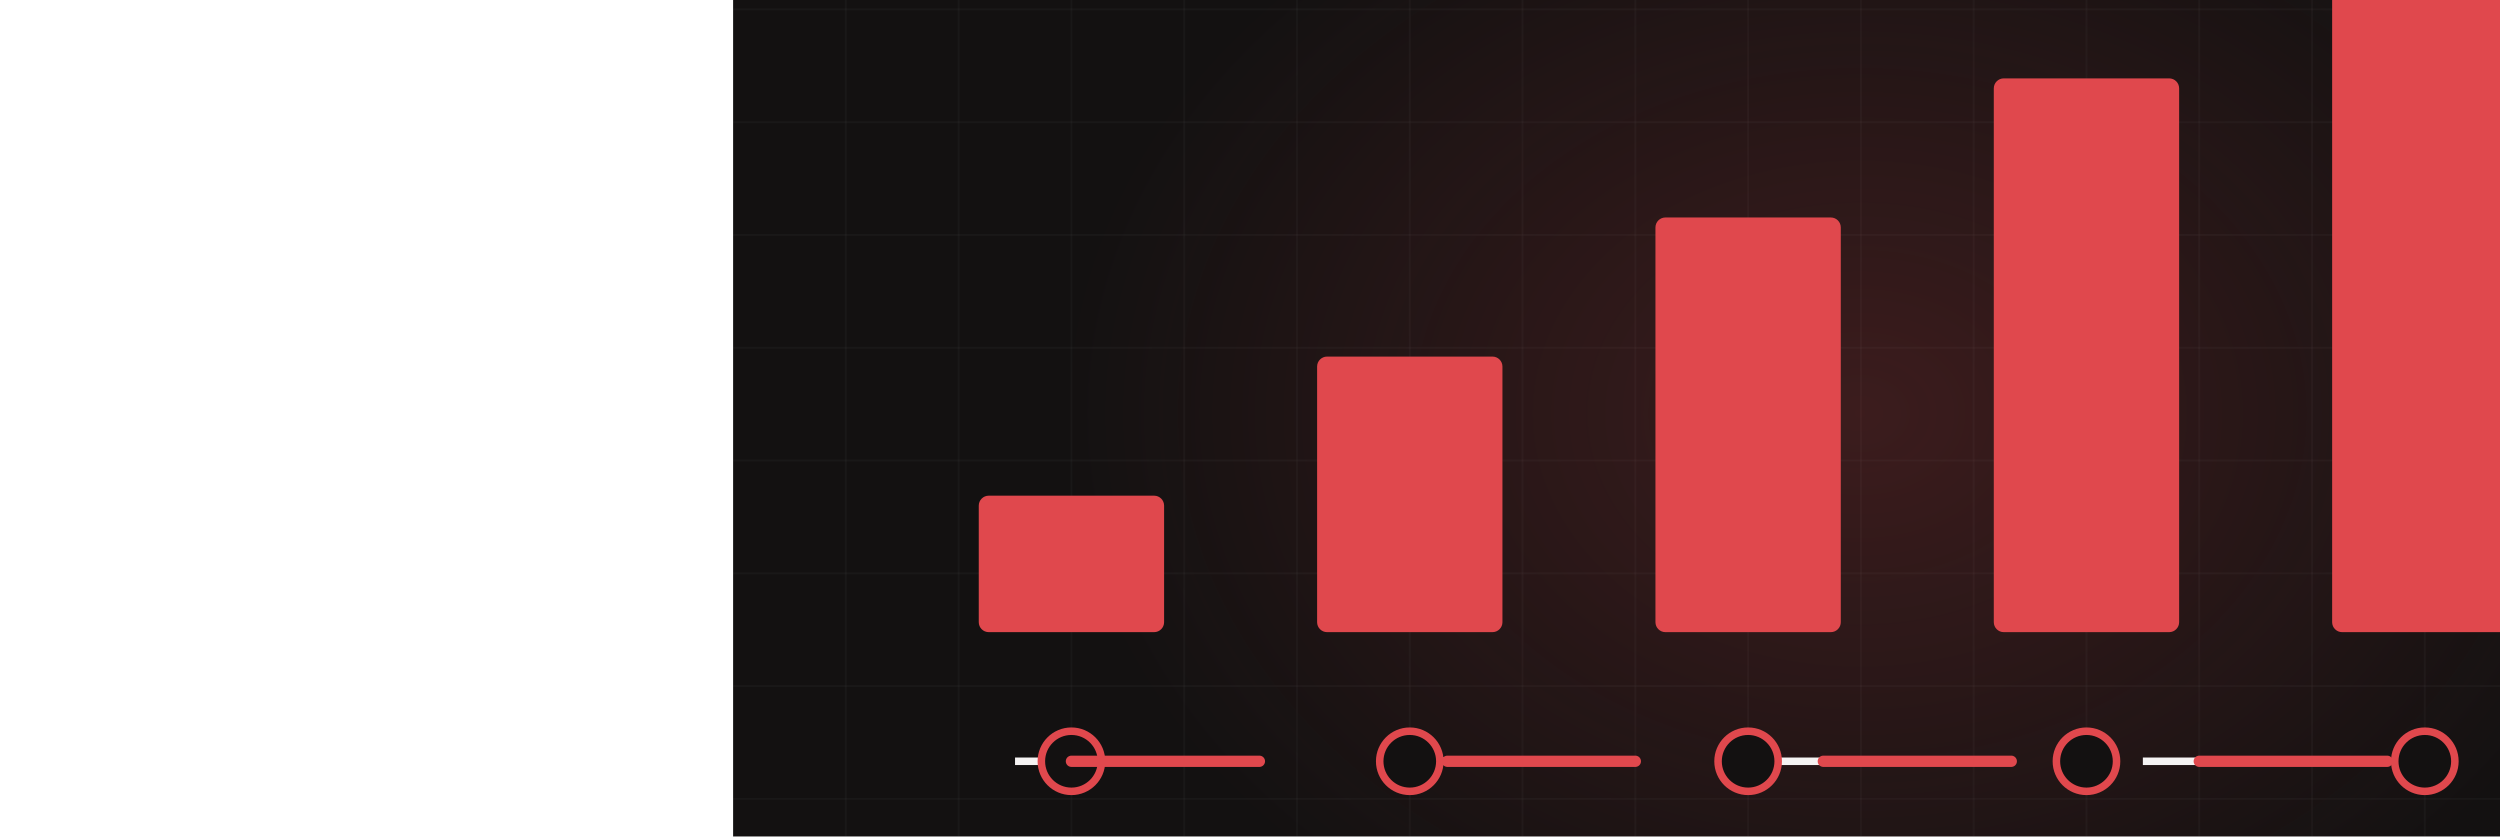
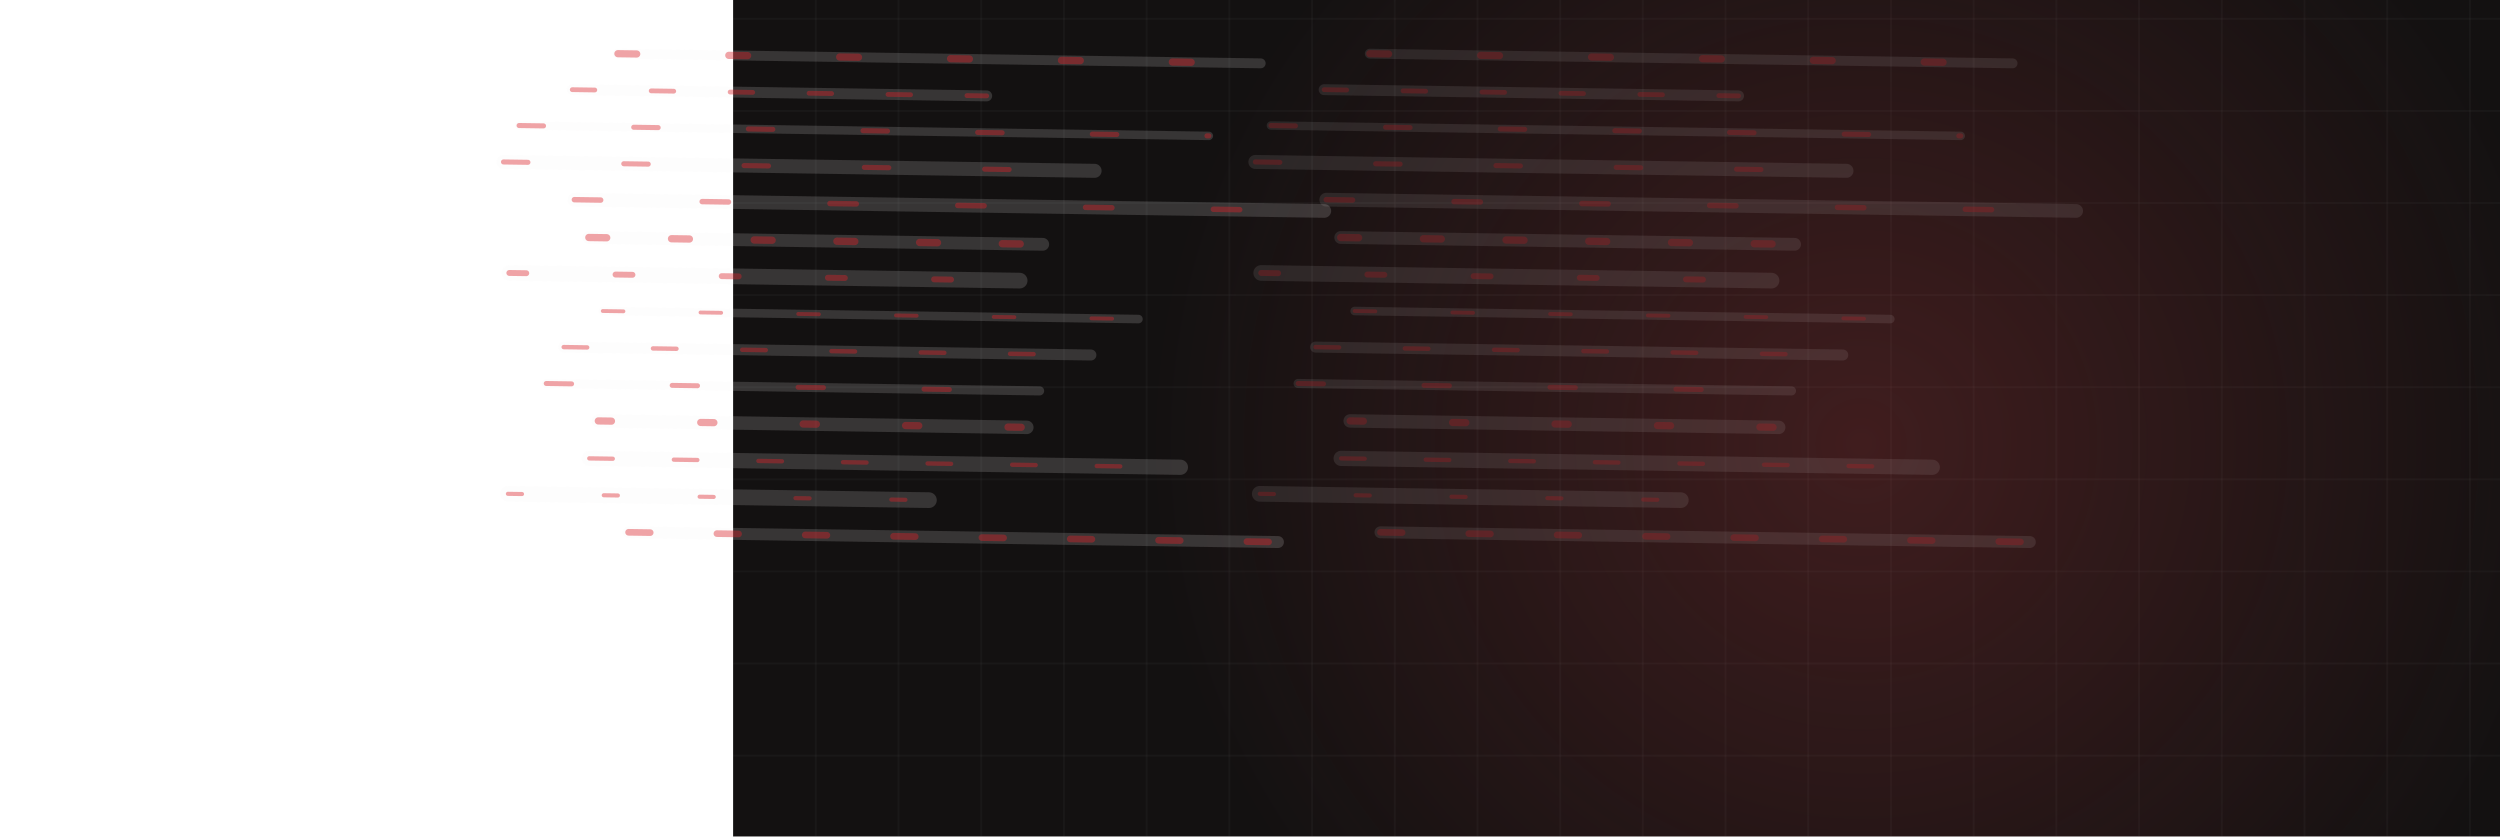
- <svg xmlns="http://www.w3.org/2000/svg" viewBox="-390 235 1330 445" width="1330" height="445" preserveAspectRatio="xMidYMid slice" role="img" aria-label="Project phase timeline">
+ <svg xmlns="http://www.w3.org/2000/svg" viewBox="-390 235 1330 445" width="1330" height="445" preserveAspectRatio="xMidYMid slice" role="img" aria-label="concrete motion graphic">
+   <style>.fl{animation:fl 2.18s linear infinite}@keyframes fl{0%{stroke-dashoffset:-240}100%{stroke-dashoffset:0}}@media (prefers-reduced-motion: reduce){*{animation:none!important}.dw{stroke-dashoffset:0!important}.st,.rise,.rg,.sw,.ln{opacity:1!important;transform:none!important}}</style>
+   <rect width="1200" height="900" fill="#131111" />
+   <line x1="0" y1="0" x2="0" y2="900" stroke="#f5f3f3" stroke-width="1" opacity=".03" />
+   <line x1="44" y1="0" x2="44" y2="900" stroke="#f5f3f3" stroke-width="1" opacity=".03" />
+   <line x1="88" y1="0" x2="88" y2="900" stroke="#f5f3f3" stroke-width="1" opacity=".03" />
+   <line x1="132" y1="0" x2="132" y2="900" stroke="#f5f3f3" stroke-width="1" opacity=".03" />
+   <line x1="176" y1="0" x2="176" y2="900" stroke="#f5f3f3" stroke-width="1" opacity=".03" />
+   <line x1="220" y1="0" x2="220" y2="900" stroke="#f5f3f3" stroke-width="1" opacity=".03" />
+   <line x1="264" y1="0" x2="264" y2="900" stroke="#f5f3f3" stroke-width="1" opacity=".03" />
+   <line x1="308" y1="0" x2="308" y2="900" stroke="#f5f3f3" stroke-width="1" opacity=".03" />
+   <line x1="352" y1="0" x2="352" y2="900" stroke="#f5f3f3" stroke-width="1" opacity=".03" />
+   <line x1="396" y1="0" x2="396" y2="900" stroke="#f5f3f3" stroke-width="1" opacity=".03" />
+   <line x1="440" y1="0" x2="440" y2="900" stroke="#f5f3f3" stroke-width="1" opacity=".03" />
+   <line x1="484" y1="0" x2="484" y2="900" stroke="#f5f3f3" stroke-width="1" opacity=".03" />
+   <line x1="528" y1="0" x2="528" y2="900" stroke="#f5f3f3" stroke-width="1" opacity=".03" />
+   <line x1="572" y1="0" x2="572" y2="900" stroke="#f5f3f3" stroke-width="1" opacity=".03" />
+   <line x1="616" y1="0" x2="616" y2="900" stroke="#f5f3f3" stroke-width="1" opacity=".03" />
+   <line x1="660" y1="0" x2="660" y2="900" stroke="#f5f3f3" stroke-width="1" opacity=".03" />
+   <line x1="704" y1="0" x2="704" y2="900" stroke="#f5f3f3" stroke-width="1" opacity=".03" />
+   <line x1="748" y1="0" x2="748" y2="900" stroke="#f5f3f3" stroke-width="1" opacity=".03" />
+   <line x1="792" y1="0" x2="792" y2="900" stroke="#f5f3f3" stroke-width="1" opacity=".03" />
+   <line x1="836" y1="0" x2="836" y2="900" stroke="#f5f3f3" stroke-width="1" opacity=".03" />
+   <line x1="880" y1="0" x2="880" y2="900" stroke="#f5f3f3" stroke-width="1" opacity=".03" />
+   <line x1="924" y1="0" x2="924" y2="900" stroke="#f5f3f3" stroke-width="1" opacity=".03" />
+   <line x1="968" y1="0" x2="968" y2="900" stroke="#f5f3f3" stroke-width="1" opacity=".03" />
+   <line x1="1012" y1="0" x2="1012" y2="900" stroke="#f5f3f3" stroke-width="1" opacity=".03" />
+   <line x1="1056" y1="0" x2="1056" y2="900" stroke="#f5f3f3" stroke-width="1" opacity=".03" />
+   <line x1="1100" y1="0" x2="1100" y2="900" stroke="#f5f3f3" stroke-width="1" opacity=".03" />
+   <line x1="1144" y1="0" x2="1144" y2="900" stroke="#f5f3f3" stroke-width="1" opacity=".03" />
+   <line x1="1188" y1="0" x2="1188" y2="900" stroke="#f5f3f3" stroke-width="1" opacity=".03" />
+   <line x1="0" y1="0" x2="1200" y2="0" stroke="#f5f3f3" stroke-width="1" opacity=".03" />
+   <line x1="0" y1="49" x2="1200" y2="49" stroke="#f5f3f3" stroke-width="1" opacity=".03" />
+   <line x1="0" y1="98" x2="1200" y2="98" stroke="#f5f3f3" stroke-width="1" opacity=".03" />
+   <line x1="0" y1="147" x2="1200" y2="147" stroke="#f5f3f3" stroke-width="1" opacity=".03" />
+   <line x1="0" y1="196" x2="1200" y2="196" stroke="#f5f3f3" stroke-width="1" opacity=".03" />
+   <line x1="0" y1="245" x2="1200" y2="245" stroke="#f5f3f3" stroke-width="1" opacity=".03" />
+   <line x1="0" y1="294" x2="1200" y2="294" stroke="#f5f3f3" stroke-width="1" opacity=".03" />
+   <line x1="0" y1="343" x2="1200" y2="343" stroke="#f5f3f3" stroke-width="1" opacity=".03" />
+   <line x1="0" y1="392" x2="1200" y2="392" stroke="#f5f3f3" stroke-width="1" opacity=".03" />
+   <line x1="0" y1="441" x2="1200" y2="441" stroke="#f5f3f3" stroke-width="1" opacity=".03" />
+   <line x1="0" y1="490" x2="1200" y2="490" stroke="#f5f3f3" stroke-width="1" opacity=".03" />
+   <line x1="0" y1="539" x2="1200" y2="539" stroke="#f5f3f3" stroke-width="1" opacity=".03" />
+   <line x1="0" y1="588" x2="1200" y2="588" stroke="#f5f3f3" stroke-width="1" opacity=".03" />
+   <line x1="0" y1="637" x2="1200" y2="637" stroke="#f5f3f3" stroke-width="1" opacity=".03" />
+   <line x1="0" y1="686" x2="1200" y2="686" stroke="#f5f3f3" stroke-width="1" opacity=".03" />
+   <line x1="0" y1="735" x2="1200" y2="735" stroke="#f5f3f3" stroke-width="1" opacity=".03" />
+   <line x1="0" y1="784" x2="1200" y2="784" stroke="#f5f3f3" stroke-width="1" opacity=".03" />
+   <line x1="0" y1="833" x2="1200" y2="833" stroke="#f5f3f3" stroke-width="1" opacity=".03" />
+   <line x1="0" y1="882" x2="1200" y2="882" stroke="#f5f3f3" stroke-width="1" opacity=".03" />
  <defs>
-     <radialGradient id="glow">
-       <stop offset="0%" stop-color="#e0484d" stop-opacity=".20" />
+     <radialGradient id="g">
+       <stop offset="0%" stop-color="#e0484d" stop-opacity=".22" />
      <stop offset="100%" stop-color="#e0484d" stop-opacity="0" />
    </radialGradient>
  </defs>
-   <style>.dw{stroke-dasharray:100;stroke-dashoffset:100;animation:dw 9.97s ease-in-out infinite}@keyframes dw{0%{stroke-dashoffset:100}24%{stroke-dashoffset:0}84%{stroke-dashoffset:0;opacity:1}95%{stroke-dashoffset:0;opacity:0}100%{stroke-dashoffset:100;opacity:0}}.st{opacity:0;transform-origin:center bottom;animation:stg 9.97s ease-in-out infinite}@keyframes stg{0%,8%{opacity:0;transform:scaleY(0)}26%{opacity:1;transform:scaleY(1)}84%{opacity:1}95%,100%{opacity:0}}@media (prefers-reduced-motion: reduce){*{animation:none!important}.dw{stroke-dashoffset:0!important}[class]{opacity:1!important}}/*rest-state*/.dw{stroke-dashoffset:0;opacity:1}.st{opacity:1}</style>
-   <rect width="1200" height="900" fill="#131111" />
-   <line x1="0" y1="0" x2="0" y2="900" stroke="#f5f3f3" stroke-width="1" opacity=".028" />
-   <line x1="60" y1="0" x2="60" y2="900" stroke="#f5f3f3" stroke-width="1" opacity=".028" />
-   <line x1="120" y1="0" x2="120" y2="900" stroke="#f5f3f3" stroke-width="1" opacity=".028" />
-   <line x1="180" y1="0" x2="180" y2="900" stroke="#f5f3f3" stroke-width="1" opacity=".028" />
-   <line x1="240" y1="0" x2="240" y2="900" stroke="#f5f3f3" stroke-width="1" opacity=".028" />
-   <line x1="300" y1="0" x2="300" y2="900" stroke="#f5f3f3" stroke-width="1" opacity=".028" />
-   <line x1="360" y1="0" x2="360" y2="900" stroke="#f5f3f3" stroke-width="1" opacity=".028" />
-   <line x1="420" y1="0" x2="420" y2="900" stroke="#f5f3f3" stroke-width="1" opacity=".028" />
-   <line x1="480" y1="0" x2="480" y2="900" stroke="#f5f3f3" stroke-width="1" opacity=".028" />
-   <line x1="540" y1="0" x2="540" y2="900" stroke="#f5f3f3" stroke-width="1" opacity=".028" />
-   <line x1="600" y1="0" x2="600" y2="900" stroke="#f5f3f3" stroke-width="1" opacity=".028" />
-   <line x1="660" y1="0" x2="660" y2="900" stroke="#f5f3f3" stroke-width="1" opacity=".028" />
-   <line x1="720" y1="0" x2="720" y2="900" stroke="#f5f3f3" stroke-width="1" opacity=".028" />
-   <line x1="780" y1="0" x2="780" y2="900" stroke="#f5f3f3" stroke-width="1" opacity=".028" />
-   <line x1="840" y1="0" x2="840" y2="900" stroke="#f5f3f3" stroke-width="1" opacity=".028" />
-   <line x1="900" y1="0" x2="900" y2="900" stroke="#f5f3f3" stroke-width="1" opacity=".028" />
-   <line x1="960" y1="0" x2="960" y2="900" stroke="#f5f3f3" stroke-width="1" opacity=".028" />
-   <line x1="1020" y1="0" x2="1020" y2="900" stroke="#f5f3f3" stroke-width="1" opacity=".028" />
-   <line x1="1080" y1="0" x2="1080" y2="900" stroke="#f5f3f3" stroke-width="1" opacity=".028" />
-   <line x1="1140" y1="0" x2="1140" y2="900" stroke="#f5f3f3" stroke-width="1" opacity=".028" />
-   <line x1="1200" y1="0" x2="1200" y2="900" stroke="#f5f3f3" stroke-width="1" opacity=".028" />
-   <line x1="0" y1="0" x2="1200" y2="0" stroke="#f5f3f3" stroke-width="1" opacity=".028" />
-   <line x1="0" y1="60" x2="1200" y2="60" stroke="#f5f3f3" stroke-width="1" opacity=".028" />
-   <line x1="0" y1="120" x2="1200" y2="120" stroke="#f5f3f3" stroke-width="1" opacity=".028" />
-   <line x1="0" y1="180" x2="1200" y2="180" stroke="#f5f3f3" stroke-width="1" opacity=".028" />
-   <line x1="0" y1="240" x2="1200" y2="240" stroke="#f5f3f3" stroke-width="1" opacity=".028" />
-   <line x1="0" y1="300" x2="1200" y2="300" stroke="#f5f3f3" stroke-width="1" opacity=".028" />
-   <line x1="0" y1="360" x2="1200" y2="360" stroke="#f5f3f3" stroke-width="1" opacity=".028" />
-   <line x1="0" y1="420" x2="1200" y2="420" stroke="#f5f3f3" stroke-width="1" opacity=".028" />
-   <line x1="0" y1="480" x2="1200" y2="480" stroke="#f5f3f3" stroke-width="1" opacity=".028" />
-   <line x1="0" y1="540" x2="1200" y2="540" stroke="#f5f3f3" stroke-width="1" opacity=".028" />
-   <line x1="0" y1="600" x2="1200" y2="600" stroke="#f5f3f3" stroke-width="1" opacity=".028" />
-   <line x1="0" y1="660" x2="1200" y2="660" stroke="#f5f3f3" stroke-width="1" opacity=".028" />
-   <line x1="0" y1="720" x2="1200" y2="720" stroke="#f5f3f3" stroke-width="1" opacity=".028" />
-   <line x1="0" y1="780" x2="1200" y2="780" stroke="#f5f3f3" stroke-width="1" opacity=".028" />
-   <line x1="0" y1="840" x2="1200" y2="840" stroke="#f5f3f3" stroke-width="1" opacity=".028" />
-   <line x1="0" y1="900" x2="1200" y2="900" stroke="#f5f3f3" stroke-width="1" opacity=".028" />
-   <ellipse cx="600" cy="455" rx="430" ry="330" fill="url(#glow)" />
-   <path class="dw" d="M150,640 L1050,640" pathLength="100" stroke="#f5f3f3" stroke-width="4" opacity=".3" fill="none" style="animation-delay:0s" />
-   <rect class="st" x="132" y="500" width="96" height="70" rx="4" fill="#e0484d" opacity=".22" style="animation-delay:0.00s" />
-   <rect class="st" x="132" y="500" width="96" height="70" rx="4" fill="none" stroke="#e0484d" stroke-width="2.6" opacity=".72" style="animation-delay:0.00s" />
-   <circle class="st" cx="180" cy="640" r="16" fill="#131111" stroke="#e0484d" stroke-width="4" style="animation-delay:0.00s" />
-   <rect class="st" x="312" y="426" width="96" height="144" rx="4" fill="#e0484d" opacity=".22" style="animation-delay:0.50s" />
-   <rect class="st" x="312" y="426" width="96" height="144" rx="4" fill="none" stroke="#e0484d" stroke-width="2.6" opacity=".72" style="animation-delay:0.50s" />
-   <circle class="st" cx="360" cy="640" r="16" fill="#131111" stroke="#e0484d" stroke-width="4" style="animation-delay:0.50s" />
-   <rect class="st" x="492" y="352" width="96" height="218" rx="4" fill="#e0484d" opacity=".22" style="animation-delay:1.00s" />
-   <rect class="st" x="492" y="352" width="96" height="218" rx="4" fill="none" stroke="#e0484d" stroke-width="2.6" opacity=".72" style="animation-delay:1.00s" />
-   <circle class="st" cx="540" cy="640" r="16" fill="#131111" stroke="#e0484d" stroke-width="4" style="animation-delay:1.00s" />
-   <rect class="st" x="672" y="278" width="96" height="292" rx="4" fill="#e0484d" opacity=".22" style="animation-delay:1.50s" />
-   <rect class="st" x="672" y="278" width="96" height="292" rx="4" fill="none" stroke="#e0484d" stroke-width="2.6" opacity=".72" style="animation-delay:1.50s" />
-   <circle class="st" cx="720" cy="640" r="16" fill="#131111" stroke="#e0484d" stroke-width="4" style="animation-delay:1.50s" />
-   <rect class="st" x="852" y="204" width="96" height="366" rx="4" fill="#e0484d" opacity=".22" style="animation-delay:2.00s" />
-   <rect class="st" x="852" y="204" width="96" height="366" rx="4" fill="none" stroke="#e0484d" stroke-width="2.6" opacity=".72" style="animation-delay:2.00s" />
-   <circle class="st" cx="900" cy="640" r="16" fill="#131111" stroke="#e0484d" stroke-width="4" style="animation-delay:2.00s" />
-   <path class="dw" d="M180,640 L900,640" pathLength="100" stroke="#e0484d" stroke-width="6" fill="none" stroke-linecap="round" style="animation-delay:.3s" />
+   <circle cx="600" cy="471" r="376" fill="url(#g)" />
+   <g opacity="0.90" transform="translate(-200,-150) scale(.5) rotate(0.86 600 460)">
+     <path d="M274,232 L958,232" stroke="#f5f3f3" stroke-width="10.5" opacity=".32" fill="none" stroke-linecap="round" />
+     <path class="fl" d="M274,232 L958,232" stroke="#e0484d" stroke-width="7.7" fill="none" stroke-dasharray="20 98" stroke-linecap="round" style="animation-delay:0.00s" />
+     <path d="M226,271 L667,271" stroke="#f5f3f3" stroke-width="11.6" opacity=".32" fill="none" stroke-linecap="round" />
+     <path class="fl" d="M226,271 L667,271" stroke="#e0484d" stroke-width="5.1" fill="none" stroke-dasharray="24 60" stroke-linecap="round" style="animation-delay:0.09s" />
+     <path d="M170,310 L904,310" stroke="#f5f3f3" stroke-width="9.0" opacity=".32" fill="none" stroke-linecap="round" />
+     <path class="fl" d="M170,310 L904,310" stroke="#e0484d" stroke-width="5.4" fill="none" stroke-dasharray="26 96" stroke-linecap="round" style="animation-delay:0.17s" />
+     <path d="M154,349 L783,349" stroke="#f5f3f3" stroke-width="14.9" opacity=".32" fill="none" stroke-linecap="round" />
+     <path class="fl" d="M154,349 L783,349" stroke="#e0484d" stroke-width="5.4" fill="none" stroke-dasharray="26 102" stroke-linecap="round" style="animation-delay:0.26s" />
+     <path d="M230,388 L1028,388" stroke="#f5f3f3" stroke-width="14.6" opacity=".32" fill="none" stroke-linecap="round" />
+     <path class="fl" d="M230,388 L1028,388" stroke="#e0484d" stroke-width="5.8" fill="none" stroke-dasharray="28 108" stroke-linecap="round" style="animation-delay:0.34s" />
+     <path d="M246,428 L729,428" stroke="#f5f3f3" stroke-width="13.6" opacity=".32" fill="none" stroke-linecap="round" />
+     <path class="fl" d="M246,428 L729,428" stroke="#e0484d" stroke-width="7.8" fill="none" stroke-dasharray="19 69" stroke-linecap="round" style="animation-delay:0.43s" />
+     <path d="M162,467 L705,467" stroke="#f5f3f3" stroke-width="16.7" opacity=".32" fill="none" stroke-linecap="round" />
+     <path class="fl" d="M162,467 L705,467" stroke="#e0484d" stroke-width="6.3" fill="none" stroke-dasharray="18 95" stroke-linecap="round" style="animation-delay:0.52s" />
+     <path d="M262,506 L832,506" stroke="#f5f3f3" stroke-width="9.1" opacity=".32" fill="none" stroke-linecap="round" />
+     <path class="fl" d="M262,506 L832,506" stroke="#e0484d" stroke-width="4.1" fill="none" stroke-dasharray="22 82" stroke-linecap="round" style="animation-delay:0.60s" />
+     <path d="M221,545 L782,545" stroke="#f5f3f3" stroke-width="11.7" opacity=".32" fill="none" stroke-linecap="round" />
+     <path class="fl" d="M221,545 L782,545" stroke="#e0484d" stroke-width="4.7" fill="none" stroke-dasharray="25 70" stroke-linecap="round" style="animation-delay:0.69s" />
+     <path d="M203,584 L728,584" stroke="#f5f3f3" stroke-width="9.7" opacity=".32" fill="none" stroke-linecap="round" />
+     <path class="fl" d="M203,584 L728,584" stroke="#e0484d" stroke-width="5.3" fill="none" stroke-dasharray="27 107" stroke-linecap="round" style="animation-delay:0.77s" />
+     <path d="M259,623 L715,623" stroke="#f5f3f3" stroke-width="14.3" opacity=".32" fill="none" stroke-linecap="round" />
+     <path class="fl" d="M259,623 L715,623" stroke="#e0484d" stroke-width="7.7" fill="none" stroke-dasharray="14 95" stroke-linecap="round" style="animation-delay:0.86s" />
+     <path d="M250,663 L879,663" stroke="#f5f3f3" stroke-width="16.2" opacity=".32" fill="none" stroke-linecap="round" />
+     <path class="fl" d="M250,663 L879,663" stroke="#e0484d" stroke-width="4.6" fill="none" stroke-dasharray="25 65" stroke-linecap="round" style="animation-delay:0.95s" />
+     <path d="M164,702 L612,702" stroke="#f5f3f3" stroke-width="16.7" opacity=".32" fill="none" stroke-linecap="round" />
+     <path class="fl" d="M164,702 L612,702" stroke="#e0484d" stroke-width="4.4" fill="none" stroke-dasharray="15 87" stroke-linecap="round" style="animation-delay:1.03s" />
+     <path d="M293,741 L984,741" stroke="#f5f3f3" stroke-width="12.7" opacity=".32" fill="none" stroke-linecap="round" />
+     <path class="fl" d="M293,741 L984,741" stroke="#e0484d" stroke-width="7.1" fill="none" stroke-dasharray="23 71" stroke-linecap="round" style="animation-delay:1.12s" />
+   </g>
+   <g opacity="0.70" transform="translate(200,-150) scale(.5) rotate(0.86 600 460)">
+     <path d="M274,232 L958,232" stroke="#f5f3f3" stroke-width="10.5" opacity=".32" fill="none" stroke-linecap="round" />
+     <path class="fl" d="M274,232 L958,232" stroke="#e0484d" stroke-width="7.7" fill="none" stroke-dasharray="20 98" stroke-linecap="round" style="animation-delay:0.00s" />
+     <path d="M226,271 L667,271" stroke="#f5f3f3" stroke-width="11.6" opacity=".32" fill="none" stroke-linecap="round" />
+     <path class="fl" d="M226,271 L667,271" stroke="#e0484d" stroke-width="5.1" fill="none" stroke-dasharray="24 60" stroke-linecap="round" style="animation-delay:0.09s" />
+     <path d="M170,310 L904,310" stroke="#f5f3f3" stroke-width="9.0" opacity=".32" fill="none" stroke-linecap="round" />
+     <path class="fl" d="M170,310 L904,310" stroke="#e0484d" stroke-width="5.4" fill="none" stroke-dasharray="26 96" stroke-linecap="round" style="animation-delay:0.17s" />
+     <path d="M154,349 L783,349" stroke="#f5f3f3" stroke-width="14.9" opacity=".32" fill="none" stroke-linecap="round" />
+     <path class="fl" d="M154,349 L783,349" stroke="#e0484d" stroke-width="5.4" fill="none" stroke-dasharray="26 102" stroke-linecap="round" style="animation-delay:0.26s" />
+     <path d="M230,388 L1028,388" stroke="#f5f3f3" stroke-width="14.6" opacity=".32" fill="none" stroke-linecap="round" />
+     <path class="fl" d="M230,388 L1028,388" stroke="#e0484d" stroke-width="5.8" fill="none" stroke-dasharray="28 108" stroke-linecap="round" style="animation-delay:0.34s" />
+     <path d="M246,428 L729,428" stroke="#f5f3f3" stroke-width="13.6" opacity=".32" fill="none" stroke-linecap="round" />
+     <path class="fl" d="M246,428 L729,428" stroke="#e0484d" stroke-width="7.8" fill="none" stroke-dasharray="19 69" stroke-linecap="round" style="animation-delay:0.43s" />
+     <path d="M162,467 L705,467" stroke="#f5f3f3" stroke-width="16.7" opacity=".32" fill="none" stroke-linecap="round" />
+     <path class="fl" d="M162,467 L705,467" stroke="#e0484d" stroke-width="6.3" fill="none" stroke-dasharray="18 95" stroke-linecap="round" style="animation-delay:0.52s" />
+     <path d="M262,506 L832,506" stroke="#f5f3f3" stroke-width="9.1" opacity=".32" fill="none" stroke-linecap="round" />
+     <path class="fl" d="M262,506 L832,506" stroke="#e0484d" stroke-width="4.1" fill="none" stroke-dasharray="22 82" stroke-linecap="round" style="animation-delay:0.60s" />
+     <path d="M221,545 L782,545" stroke="#f5f3f3" stroke-width="11.7" opacity=".32" fill="none" stroke-linecap="round" />
+     <path class="fl" d="M221,545 L782,545" stroke="#e0484d" stroke-width="4.7" fill="none" stroke-dasharray="25 70" stroke-linecap="round" style="animation-delay:0.69s" />
+     <path d="M203,584 L728,584" stroke="#f5f3f3" stroke-width="9.7" opacity=".32" fill="none" stroke-linecap="round" />
+     <path class="fl" d="M203,584 L728,584" stroke="#e0484d" stroke-width="5.3" fill="none" stroke-dasharray="27 107" stroke-linecap="round" style="animation-delay:0.77s" />
+     <path d="M259,623 L715,623" stroke="#f5f3f3" stroke-width="14.3" opacity=".32" fill="none" stroke-linecap="round" />
+     <path class="fl" d="M259,623 L715,623" stroke="#e0484d" stroke-width="7.7" fill="none" stroke-dasharray="14 95" stroke-linecap="round" style="animation-delay:0.86s" />
+     <path d="M250,663 L879,663" stroke="#f5f3f3" stroke-width="16.2" opacity=".32" fill="none" stroke-linecap="round" />
+     <path class="fl" d="M250,663 L879,663" stroke="#e0484d" stroke-width="4.6" fill="none" stroke-dasharray="25 65" stroke-linecap="round" style="animation-delay:0.95s" />
+     <path d="M164,702 L612,702" stroke="#f5f3f3" stroke-width="16.7" opacity=".32" fill="none" stroke-linecap="round" />
+     <path class="fl" d="M164,702 L612,702" stroke="#e0484d" stroke-width="4.4" fill="none" stroke-dasharray="15 87" stroke-linecap="round" style="animation-delay:1.03s" />
+     <path d="M293,741 L984,741" stroke="#f5f3f3" stroke-width="12.7" opacity=".32" fill="none" stroke-linecap="round" />
+     <path class="fl" d="M293,741 L984,741" stroke="#e0484d" stroke-width="7.1" fill="none" stroke-dasharray="23 71" stroke-linecap="round" style="animation-delay:1.12s" />
+   </g>
+   <g opacity="0.50" transform="translate(-200,150) scale(.5) rotate(0.86 600 460)">
+     <path d="M274,232 L958,232" stroke="#f5f3f3" stroke-width="10.5" opacity=".32" fill="none" stroke-linecap="round" />
+     <path class="fl" d="M274,232 L958,232" stroke="#e0484d" stroke-width="7.7" fill="none" stroke-dasharray="20 98" stroke-linecap="round" style="animation-delay:0.00s" />
+     <path d="M226,271 L667,271" stroke="#f5f3f3" stroke-width="11.6" opacity=".32" fill="none" stroke-linecap="round" />
+     <path class="fl" d="M226,271 L667,271" stroke="#e0484d" stroke-width="5.1" fill="none" stroke-dasharray="24 60" stroke-linecap="round" style="animation-delay:0.09s" />
+     <path d="M170,310 L904,310" stroke="#f5f3f3" stroke-width="9.0" opacity=".32" fill="none" stroke-linecap="round" />
+     <path class="fl" d="M170,310 L904,310" stroke="#e0484d" stroke-width="5.4" fill="none" stroke-dasharray="26 96" stroke-linecap="round" style="animation-delay:0.17s" />
+     <path d="M154,349 L783,349" stroke="#f5f3f3" stroke-width="14.9" opacity=".32" fill="none" stroke-linecap="round" />
+     <path class="fl" d="M154,349 L783,349" stroke="#e0484d" stroke-width="5.4" fill="none" stroke-dasharray="26 102" stroke-linecap="round" style="animation-delay:0.26s" />
+     <path d="M230,388 L1028,388" stroke="#f5f3f3" stroke-width="14.6" opacity=".32" fill="none" stroke-linecap="round" />
+     <path class="fl" d="M230,388 L1028,388" stroke="#e0484d" stroke-width="5.8" fill="none" stroke-dasharray="28 108" stroke-linecap="round" style="animation-delay:0.34s" />
+     <path d="M246,428 L729,428" stroke="#f5f3f3" stroke-width="13.6" opacity=".32" fill="none" stroke-linecap="round" />
+     <path class="fl" d="M246,428 L729,428" stroke="#e0484d" stroke-width="7.8" fill="none" stroke-dasharray="19 69" stroke-linecap="round" style="animation-delay:0.43s" />
+     <path d="M162,467 L705,467" stroke="#f5f3f3" stroke-width="16.7" opacity=".32" fill="none" stroke-linecap="round" />
+     <path class="fl" d="M162,467 L705,467" stroke="#e0484d" stroke-width="6.3" fill="none" stroke-dasharray="18 95" stroke-linecap="round" style="animation-delay:0.52s" />
+     <path d="M262,506 L832,506" stroke="#f5f3f3" stroke-width="9.1" opacity=".32" fill="none" stroke-linecap="round" />
+     <path class="fl" d="M262,506 L832,506" stroke="#e0484d" stroke-width="4.1" fill="none" stroke-dasharray="22 82" stroke-linecap="round" style="animation-delay:0.60s" />
+     <path d="M221,545 L782,545" stroke="#f5f3f3" stroke-width="11.7" opacity=".32" fill="none" stroke-linecap="round" />
+     <path class="fl" d="M221,545 L782,545" stroke="#e0484d" stroke-width="4.7" fill="none" stroke-dasharray="25 70" stroke-linecap="round" style="animation-delay:0.69s" />
+     <path d="M203,584 L728,584" stroke="#f5f3f3" stroke-width="9.7" opacity=".32" fill="none" stroke-linecap="round" />
+     <path class="fl" d="M203,584 L728,584" stroke="#e0484d" stroke-width="5.3" fill="none" stroke-dasharray="27 107" stroke-linecap="round" style="animation-delay:0.77s" />
+     <path d="M259,623 L715,623" stroke="#f5f3f3" stroke-width="14.3" opacity=".32" fill="none" stroke-linecap="round" />
+     <path class="fl" d="M259,623 L715,623" stroke="#e0484d" stroke-width="7.7" fill="none" stroke-dasharray="14 95" stroke-linecap="round" style="animation-delay:0.86s" />
+     <path d="M250,663 L879,663" stroke="#f5f3f3" stroke-width="16.2" opacity=".32" fill="none" stroke-linecap="round" />
+     <path class="fl" d="M250,663 L879,663" stroke="#e0484d" stroke-width="4.6" fill="none" stroke-dasharray="25 65" stroke-linecap="round" style="animation-delay:0.95s" />
+     <path d="M164,702 L612,702" stroke="#f5f3f3" stroke-width="16.7" opacity=".32" fill="none" stroke-linecap="round" />
+     <path class="fl" d="M164,702 L612,702" stroke="#e0484d" stroke-width="4.4" fill="none" stroke-dasharray="15 87" stroke-linecap="round" style="animation-delay:1.03s" />
+     <path d="M293,741 L984,741" stroke="#f5f3f3" stroke-width="12.7" opacity=".32" fill="none" stroke-linecap="round" />
+     <path class="fl" d="M293,741 L984,741" stroke="#e0484d" stroke-width="7.1" fill="none" stroke-dasharray="23 71" stroke-linecap="round" style="animation-delay:1.12s" />
+   </g>
+   <g opacity="0.30" transform="translate(200,150) scale(.5) rotate(0.86 600 460)">
+     <path d="M274,232 L958,232" stroke="#f5f3f3" stroke-width="10.5" opacity=".32" fill="none" stroke-linecap="round" />
+     <path class="fl" d="M274,232 L958,232" stroke="#e0484d" stroke-width="7.7" fill="none" stroke-dasharray="20 98" stroke-linecap="round" style="animation-delay:0.00s" />
+     <path d="M226,271 L667,271" stroke="#f5f3f3" stroke-width="11.6" opacity=".32" fill="none" stroke-linecap="round" />
+     <path class="fl" d="M226,271 L667,271" stroke="#e0484d" stroke-width="5.1" fill="none" stroke-dasharray="24 60" stroke-linecap="round" style="animation-delay:0.09s" />
+     <path d="M170,310 L904,310" stroke="#f5f3f3" stroke-width="9.0" opacity=".32" fill="none" stroke-linecap="round" />
+     <path class="fl" d="M170,310 L904,310" stroke="#e0484d" stroke-width="5.4" fill="none" stroke-dasharray="26 96" stroke-linecap="round" style="animation-delay:0.17s" />
+     <path d="M154,349 L783,349" stroke="#f5f3f3" stroke-width="14.9" opacity=".32" fill="none" stroke-linecap="round" />
+     <path class="fl" d="M154,349 L783,349" stroke="#e0484d" stroke-width="5.4" fill="none" stroke-dasharray="26 102" stroke-linecap="round" style="animation-delay:0.26s" />
+     <path d="M230,388 L1028,388" stroke="#f5f3f3" stroke-width="14.6" opacity=".32" fill="none" stroke-linecap="round" />
+     <path class="fl" d="M230,388 L1028,388" stroke="#e0484d" stroke-width="5.8" fill="none" stroke-dasharray="28 108" stroke-linecap="round" style="animation-delay:0.34s" />
+     <path d="M246,428 L729,428" stroke="#f5f3f3" stroke-width="13.6" opacity=".32" fill="none" stroke-linecap="round" />
+     <path class="fl" d="M246,428 L729,428" stroke="#e0484d" stroke-width="7.8" fill="none" stroke-dasharray="19 69" stroke-linecap="round" style="animation-delay:0.43s" />
+     <path d="M162,467 L705,467" stroke="#f5f3f3" stroke-width="16.7" opacity=".32" fill="none" stroke-linecap="round" />
+     <path class="fl" d="M162,467 L705,467" stroke="#e0484d" stroke-width="6.3" fill="none" stroke-dasharray="18 95" stroke-linecap="round" style="animation-delay:0.52s" />
+     <path d="M262,506 L832,506" stroke="#f5f3f3" stroke-width="9.1" opacity=".32" fill="none" stroke-linecap="round" />
+     <path class="fl" d="M262,506 L832,506" stroke="#e0484d" stroke-width="4.1" fill="none" stroke-dasharray="22 82" stroke-linecap="round" style="animation-delay:0.60s" />
+     <path d="M221,545 L782,545" stroke="#f5f3f3" stroke-width="11.7" opacity=".32" fill="none" stroke-linecap="round" />
+     <path class="fl" d="M221,545 L782,545" stroke="#e0484d" stroke-width="4.7" fill="none" stroke-dasharray="25 70" stroke-linecap="round" style="animation-delay:0.69s" />
+     <path d="M203,584 L728,584" stroke="#f5f3f3" stroke-width="9.7" opacity=".32" fill="none" stroke-linecap="round" />
+     <path class="fl" d="M203,584 L728,584" stroke="#e0484d" stroke-width="5.3" fill="none" stroke-dasharray="27 107" stroke-linecap="round" style="animation-delay:0.77s" />
+     <path d="M259,623 L715,623" stroke="#f5f3f3" stroke-width="14.3" opacity=".32" fill="none" stroke-linecap="round" />
+     <path class="fl" d="M259,623 L715,623" stroke="#e0484d" stroke-width="7.7" fill="none" stroke-dasharray="14 95" stroke-linecap="round" style="animation-delay:0.86s" />
+     <path d="M250,663 L879,663" stroke="#f5f3f3" stroke-width="16.2" opacity=".32" fill="none" stroke-linecap="round" />
+     <path class="fl" d="M250,663 L879,663" stroke="#e0484d" stroke-width="4.6" fill="none" stroke-dasharray="25 65" stroke-linecap="round" style="animation-delay:0.95s" />
+     <path d="M164,702 L612,702" stroke="#f5f3f3" stroke-width="16.7" opacity=".32" fill="none" stroke-linecap="round" />
+     <path class="fl" d="M164,702 L612,702" stroke="#e0484d" stroke-width="4.4" fill="none" stroke-dasharray="15 87" stroke-linecap="round" style="animation-delay:1.03s" />
+     <path d="M293,741 L984,741" stroke="#f5f3f3" stroke-width="12.7" opacity=".32" fill="none" stroke-linecap="round" />
+     <path class="fl" d="M293,741 L984,741" stroke="#e0484d" stroke-width="7.1" fill="none" stroke-dasharray="23 71" stroke-linecap="round" style="animation-delay:1.12s" />
+   </g>
</svg>
